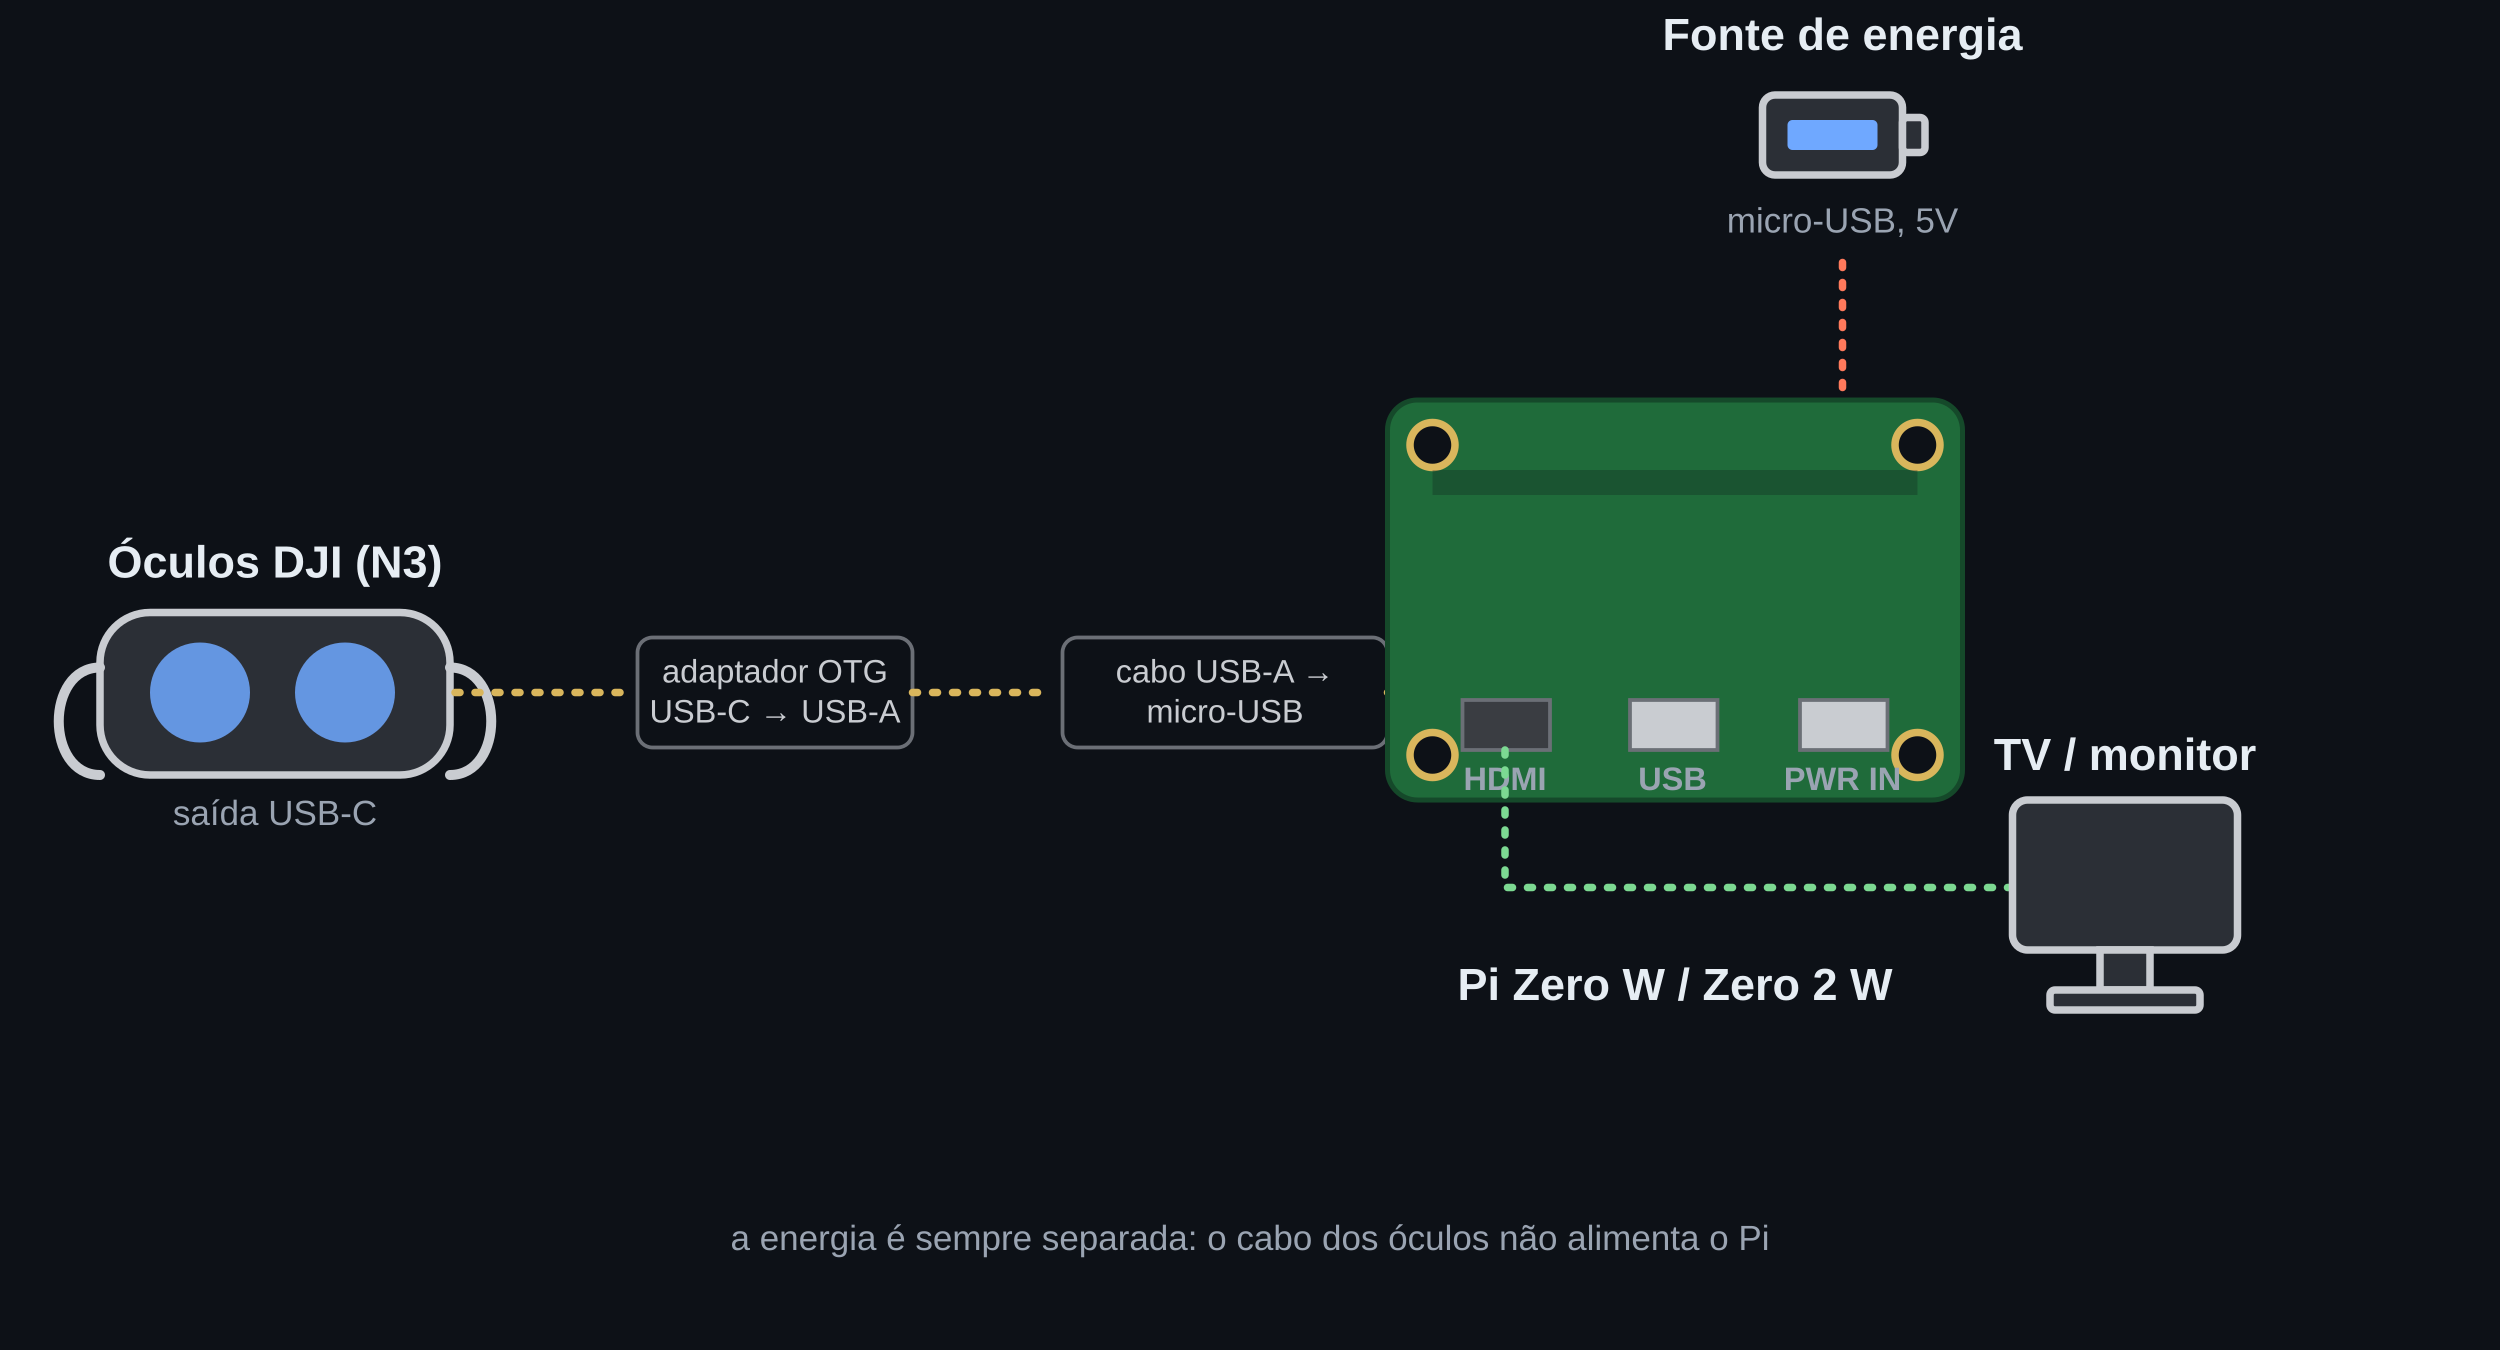
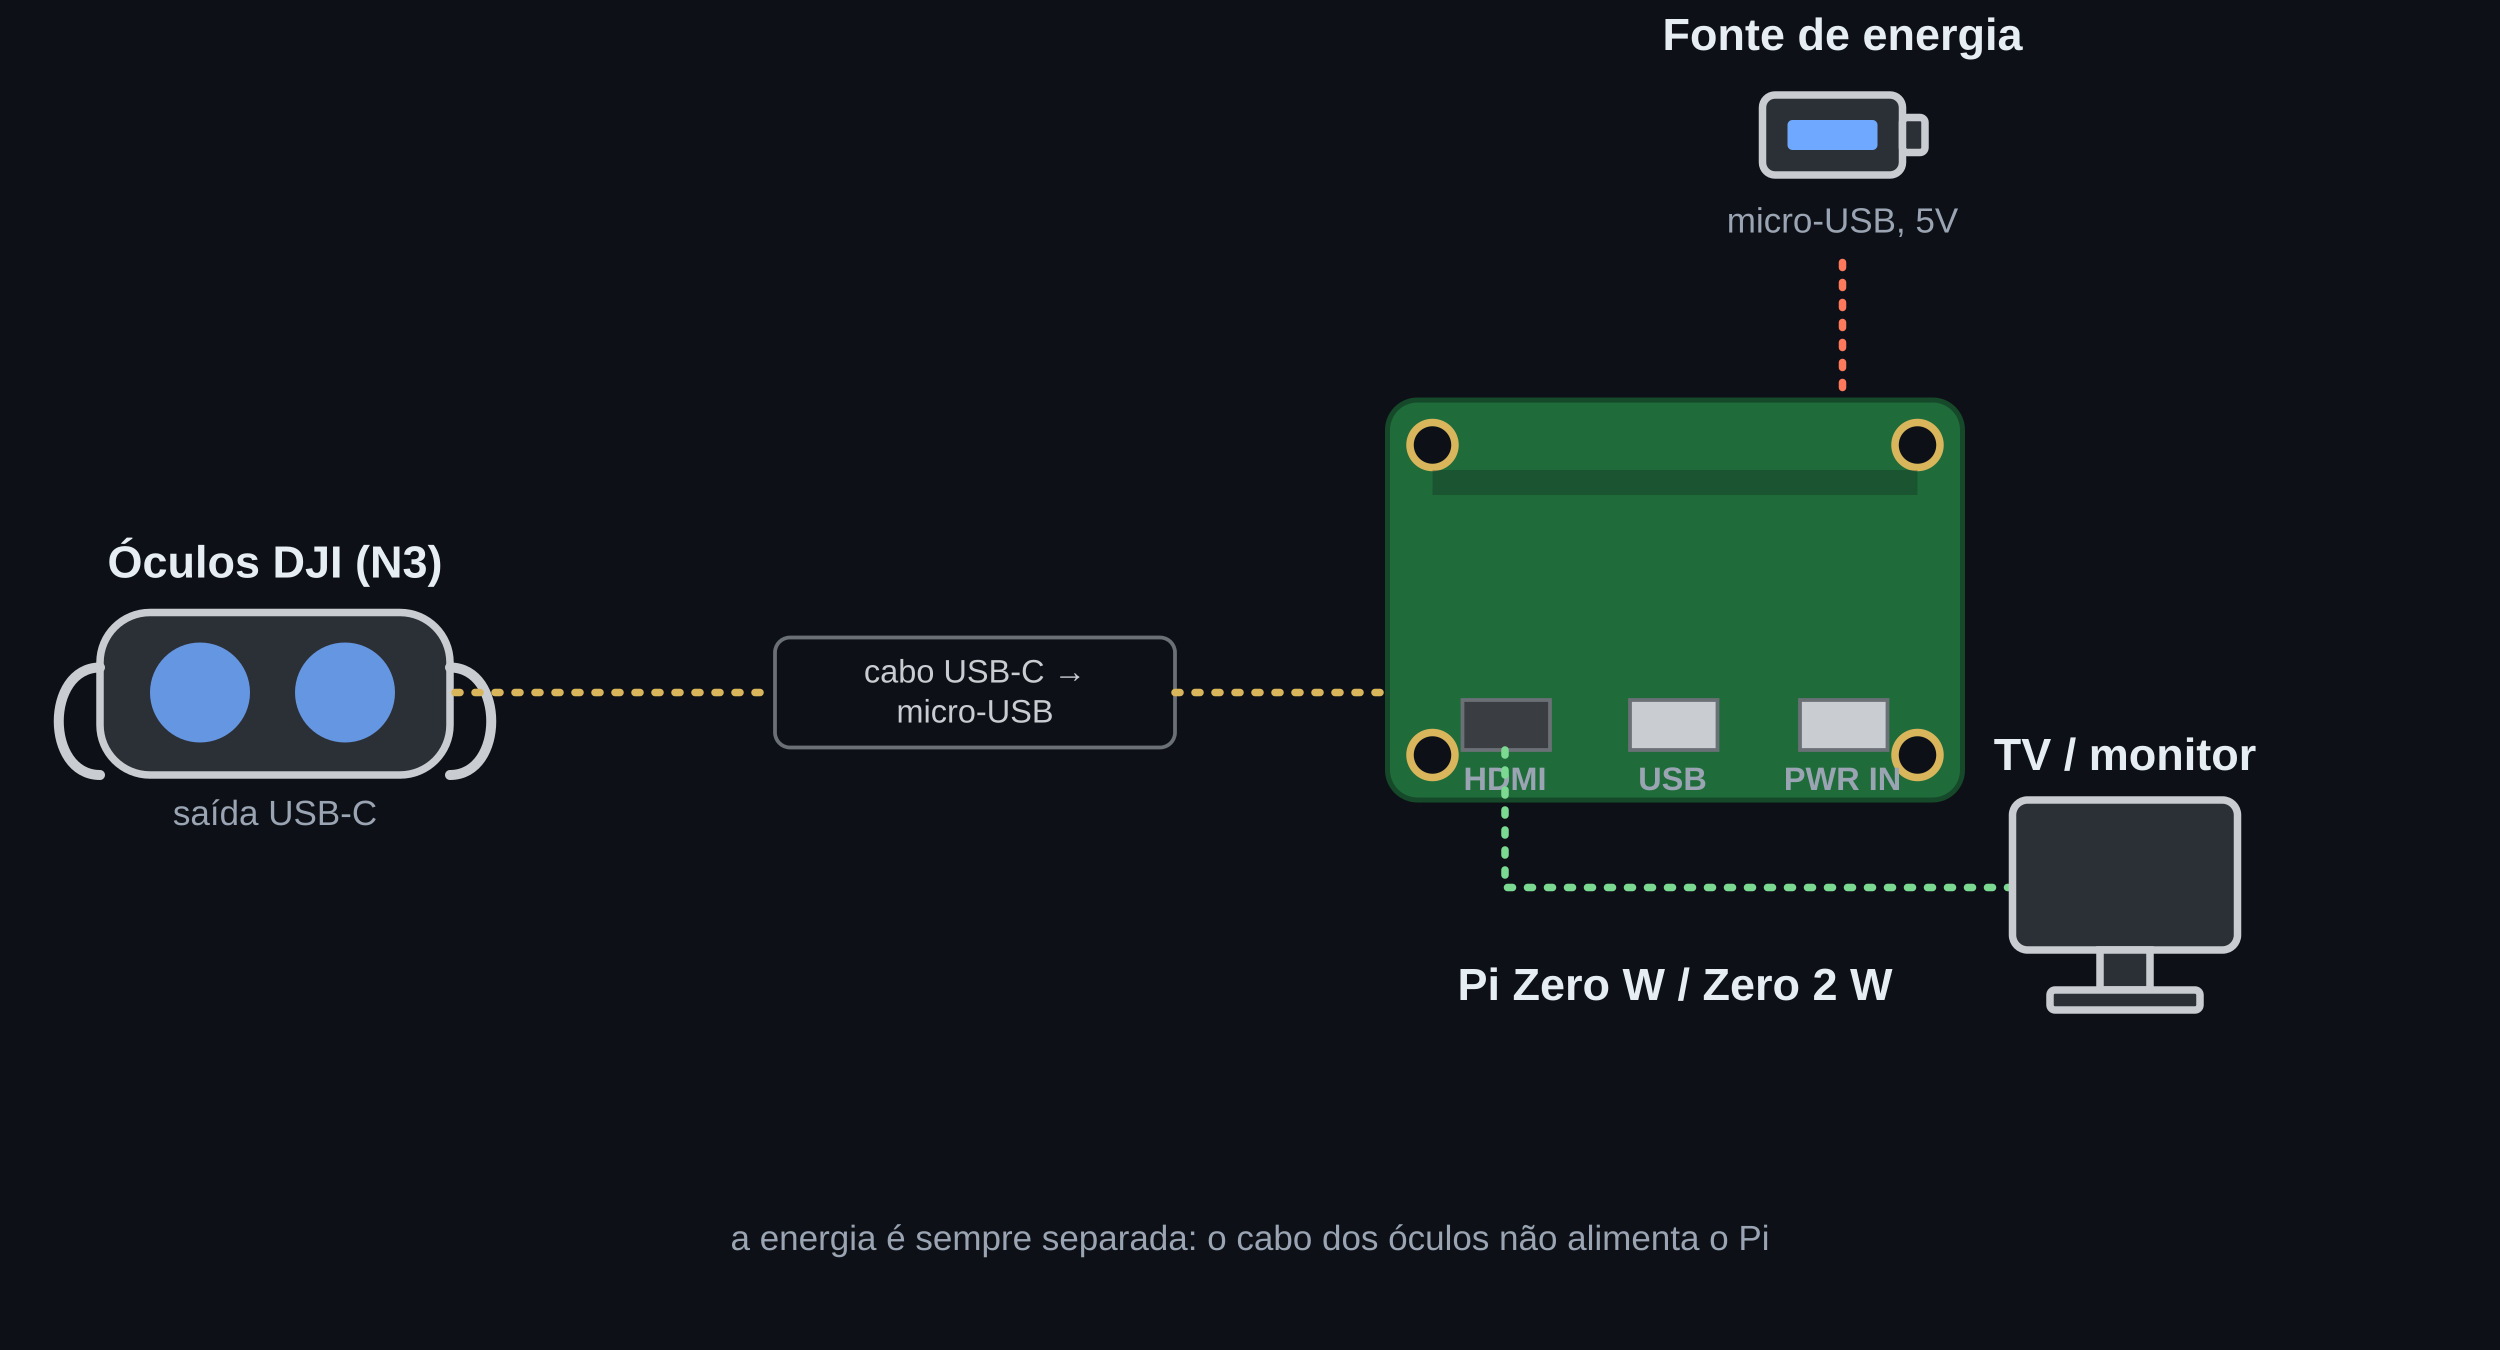
<svg xmlns="http://www.w3.org/2000/svg" viewBox="0 0 1000 540" font-family="Arial, Helvetica, sans-serif">
  <defs>
    <style>
      .bg        { fill: #0d1117; }
      .board     { fill: #1f6b3a; stroke: #15492a; stroke-width: 2; }
      .hole      { fill: #0d1117; stroke: #d9b65c; stroke-width: 3; }
      .port      { fill: #c9ccd1; stroke: #6b6f76; stroke-width: 1.5; }
      .port-dark { fill: #3a3d42; stroke: #6b6f76; stroke-width: 1.5; }
      .iconfill  { fill: #2b2f36; stroke: #c9ccd1; stroke-width: 3; }
      .icon      { fill: none; stroke: #c9ccd1; stroke-width: 4; stroke-linecap: round; stroke-linejoin: round; }
      .lens      { fill: #6fa8ff; opacity: 0.85; }
      .wire      { fill: none; stroke: #d9b65c; stroke-width: 3; stroke-dasharray: 2 6; stroke-linecap: round; }
      .wire-pwr  { fill: none; stroke: #ff7a5c; stroke-width: 3; stroke-dasharray: 2 6; stroke-linecap: round; }
      .wire-hdmi { fill: none; stroke: #7cd992; stroke-width: 3; stroke-dasharray: 2 6; stroke-linecap: round; }
      .label     { fill: #e6edf3; font-size: 18px; font-weight: 700; }
      .sub       { fill: #9aa4b2; font-size: 14px; }
      .tag       { fill: #0d1117; stroke: #6b6f76; stroke-width: 1.5; }
      .tagtext   { fill: #c9ccd1; font-size: 13px; }
      .porttext  { fill: #9aa4b2; font-size: 13px; font-weight: 700; }
    </style>
  </defs>
  <rect class="bg" width="1000" height="540" />
  <g transform="translate(40,245)">
    <rect class="iconfill" x="0" y="0" width="140" height="65" rx="20" />
    <circle class="lens" cx="40" cy="32" r="20" />
    <circle class="lens" cx="98" cy="32" r="20" />
    <path class="icon" d="M0,22 C-22,22 -22,65 0,65" />
    <path class="icon" d="M140,22 C162,22 162,65 140,65" />
    <text x="70" y="-14" text-anchor="middle" class="label">Óculos DJI (N3)</text>
    <text x="70" y="85" text-anchor="middle" class="sub">saída USB-C</text>
  </g>
-   <path class="wire" d="M182,277 L250,277" />
-   <rect class="tag" x="255" y="255" width="110" height="44" rx="6" />
-   <text x="310" y="273" text-anchor="middle" class="tagtext">adaptador OTG</text>
-   <text x="310" y="289" text-anchor="middle" class="tagtext">USB-C → USB-A</text>
-   <path class="wire" d="M365,277 L420,277" />
-   <rect class="tag" x="425" y="255" width="130" height="44" rx="6" />
-   <text x="490" y="273" text-anchor="middle" class="tagtext">cabo USB-A →</text>
-   <text x="490" y="289" text-anchor="middle" class="tagtext">micro-USB</text>
-   <path class="wire" d="M555,277 L670,277 L670,280" />
+   <path class="wire" d="M182,277 L305,277" />
+   <rect class="tag" x="310" y="255" width="160" height="44" rx="6" />
+   <text x="390" y="273" text-anchor="middle" class="tagtext">cabo USB-C →</text>
+   <text x="390" y="289" text-anchor="middle" class="tagtext">micro-USB</text>
+   <path class="wire" d="M470,277 L670,277 L670,280" />
  <g transform="translate(705,30)">
    <rect class="iconfill" x="0" y="8" width="56" height="32" rx="5" />
    <rect class="iconfill" x="56" y="17" width="9" height="14" rx="2" />
    <rect fill="#6fa8ff" x="10" y="18" width="36" height="12" rx="2" />
    <text x="32" y="-10" text-anchor="middle" class="label">Fonte de energia</text>
    <text x="32" y="63" text-anchor="middle" class="sub">micro-USB, 5V</text>
  </g>
  <path class="wire-pwr" d="M737,105 L737,280" />
  <g transform="translate(555,160)">
    <rect class="board" x="0" y="0" width="230" height="160" rx="12" />
    <circle class="hole" cx="18" cy="18" r="9" />
    <circle class="hole" cx="212" cy="18" r="9" />
    <circle class="hole" cx="18" cy="142" r="9" />
    <circle class="hole" cx="212" cy="142" r="9" />
    <rect x="18" y="28" width="194" height="10" fill="#0d1117" opacity="0.25" />
    <rect class="port-dark" x="30" y="120" width="35" height="20" />
    <text x="47" y="156" text-anchor="middle" class="porttext">HDMI</text>
    <rect class="port" x="97" y="120" width="35" height="20" />
    <text x="114" y="156" text-anchor="middle" class="porttext">USB</text>
    <rect class="port" x="165" y="120" width="35" height="20" />
    <text x="182" y="156" text-anchor="middle" class="porttext">PWR IN</text>
  </g>
  <text x="670" y="400" text-anchor="middle" class="label">Pi Zero W / Zero 2 W</text>
  <path class="wire-hdmi" d="M602,300 L602,355 L805,355" />
  <g transform="translate(805,320)">
    <rect class="iconfill" x="0" y="0" width="90" height="60" rx="6" />
    <rect class="iconfill" x="35" y="60" width="20" height="16" />
    <rect class="iconfill" x="15" y="76" width="60" height="8" rx="2" />
    <text x="45" y="-12" text-anchor="middle" class="label">TV / monitor</text>
  </g>
  <text x="500" y="500" text-anchor="middle" class="sub">
    a energia é sempre separada: o cabo dos óculos não alimenta o Pi
  </text>
</svg>
